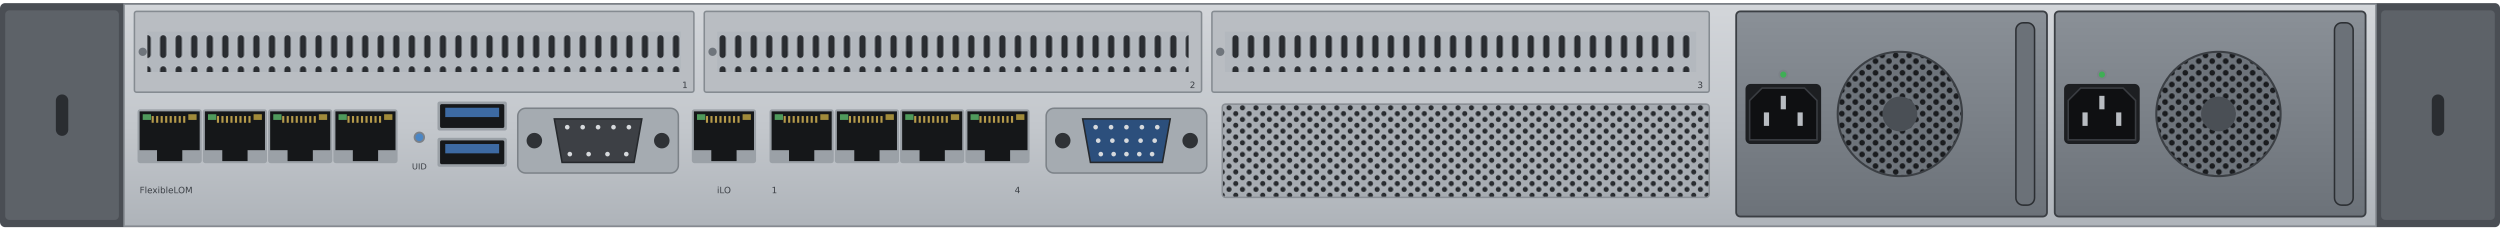
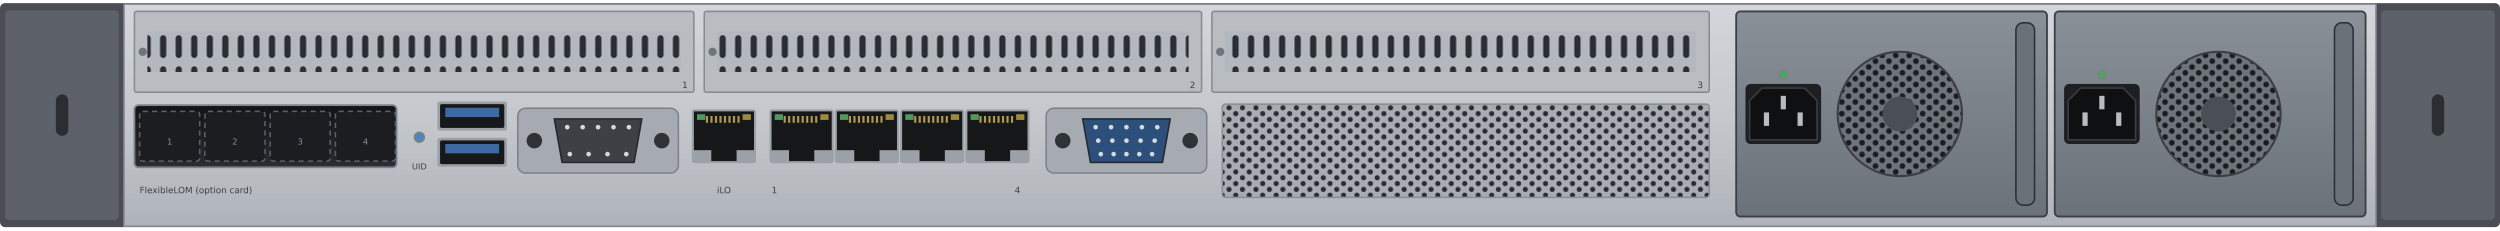
<svg xmlns="http://www.w3.org/2000/svg" viewBox="0 0 482.6 44.45" width="482.6mm" height="44.45mm" font-family="DejaVu Sans, Liberation Sans, Arial, sans-serif">
  <defs>
    <linearGradient id="metal" x1="0" y1="0" x2="0" y2="1">
      <stop offset="0" stop-color="#d3d6da" />
      <stop offset="0.55" stop-color="#c3c7cc" />
      <stop offset="1" stop-color="#aeb3b9" />
    </linearGradient>
    <linearGradient id="ear" x1="0" y1="0" x2="1" y2="0">
      <stop offset="0" stop-color="#a9aeb4" />
      <stop offset="0.5" stop-color="#bfc3c8" />
      <stop offset="1" stop-color="#a3a8ae" />
    </linearGradient>
    <linearGradient id="carrier" x1="0" y1="0" x2="0" y2="1">
      <stop offset="0" stop-color="#5a5f66" />
      <stop offset="1" stop-color="#3d4147" />
    </linearGradient>
    <linearGradient id="carrierv" x1="0" y1="0" x2="1" y2="0">
      <stop offset="0" stop-color="#5a5f66" />
      <stop offset="1" stop-color="#3d4147" />
    </linearGradient>
    <linearGradient id="handle" x1="0" y1="0" x2="0" y2="1">
      <stop offset="0" stop-color="#7b8189" />
      <stop offset="1" stop-color="#5b6067" />
    </linearGradient>
    <linearGradient id="hole" x1="0" y1="0" x2="0" y2="1">
      <stop offset="0" stop-color="#121315" />
      <stop offset="1" stop-color="#2a2d31" />
    </linearGradient>
    <linearGradient id="cage" x1="0" y1="0" x2="0" y2="1">
      <stop offset="0" stop-color="#b9bdc2" />
      <stop offset="1" stop-color="#8e949b" />
    </linearGradient>
    <linearGradient id="module" x1="0" y1="0" x2="0" y2="1">
      <stop offset="0" stop-color="#8a9097" />
      <stop offset="1" stop-color="#6c7279" />
    </linearGradient>
    <linearGradient id="lcd" x1="0" y1="0" x2="0" y2="1">
      <stop offset="0" stop-color="#36414d" />
      <stop offset="1" stop-color="#1f262e" />
    </linearGradient>
    <pattern id="hex" width="2.6" height="2.25" patternUnits="userSpaceOnUse">
      <rect width="2.6" height="2.25" fill="#a7acb2" />
      <circle cx="0.65" cy="0.56" r="0.5" fill="#2b2e32" />
      <circle cx="1.95" cy="1.69" r="0.5" fill="#2b2e32" />
    </pattern>
    <pattern id="hexdark" width="2.6" height="2.25" patternUnits="userSpaceOnUse">
      <rect width="2.6" height="2.25" fill="#6d737a" />
      <circle cx="0.65" cy="0.56" r="0.55" fill="#1b1d20" />
      <circle cx="1.95" cy="1.69" r="0.55" fill="#1b1d20" />
    </pattern>
    <pattern id="slots" width="3" height="6" patternUnits="userSpaceOnUse">
      <rect width="3" height="6" fill="#b3b8be" />
      <rect x="0.9" y="0.8" width="1.2" height="4.4" rx="0.6" fill="#2b2e32" />
    </pattern>
  </defs>
  <rect x="0" y="0.6" width="482.6" height="43.25" fill="#4a4e54" rx="1" />
  <rect x="1" y="2" width="21.95" height="40.45" fill="#5d6268" rx="0.8" />
  <rect x="10.78" y="18.23" width="2.4" height="8" rx="1.2" fill="#2a2d31" />
  <rect x="459.65" y="2" width="21.95" height="40.45" fill="#5d6268" rx="0.8" />
  <rect x="469.43" y="18.23" width="2.4" height="8" rx="1.2" fill="#2a2d31" />
  <rect x="23.95" y="0.8" width="434.7" height="42.85" fill="url(#metal)" stroke="#8a8f95" stroke-width="0.3" />
  <rect x="25.95" y="2.2" width="108" height="15.6" fill="#b9bdc2" rx="0.4" stroke="#858b91" stroke-width="0.3" />
  <rect x="28.45" y="6.1" width="103" height="7.8" fill="url(#slots)" />
  <circle cx="27.55" cy="10" r="0.8" fill="#6f757c" />
  <text x="132.75" y="17" font-size="1.7" text-anchor="end" fill="#3b3f45">1</text>
  <rect x="135.95" y="2.2" width="96" height="15.6" fill="#b9bdc2" rx="0.4" stroke="#858b91" stroke-width="0.3" />
  <rect x="138.45" y="6.1" width="91" height="7.8" fill="url(#slots)" />
  <circle cx="137.55" cy="10" r="0.8" fill="#6f757c" />
  <text x="230.75" y="17" font-size="1.7" text-anchor="end" fill="#3b3f45">2</text>
  <rect x="233.95" y="2.2" width="96" height="15.6" fill="#b9bdc2" rx="0.4" stroke="#858b91" stroke-width="0.3" />
  <rect x="236.45" y="6.1" width="91" height="7.8" fill="url(#slots)" />
  <circle cx="235.55" cy="10" r="0.8" fill="#6f757c" />
  <text x="328.75" y="17" font-size="1.7" text-anchor="end" fill="#3b3f45">3</text>
-   <rect x="26.55" y="21.1" width="12.4" height="10.4" fill="#9ba1a7" rx="0.5" />
-   <path d="M26.95 21.5H38.55V28.99H35.19V31.1H30.31V28.99H26.95Z" fill="#151719" />
-   <rect x="29.27" y="22.4" width="0.41" height="1.3" fill="#b59a4a" />
-   <rect x="30.14" y="22.4" width="0.41" height="1.3" fill="#b59a4a" />
-   <rect x="31.01" y="22.4" width="0.41" height="1.3" fill="#b59a4a" />
-   <rect x="31.88" y="22.4" width="0.41" height="1.3" fill="#b59a4a" />
-   <rect x="32.75" y="22.4" width="0.41" height="1.3" fill="#b59a4a" />
-   <rect x="33.62" y="22.4" width="0.41" height="1.3" fill="#b59a4a" />
-   <rect x="34.49" y="22.4" width="0.41" height="1.3" fill="#b59a4a" />
-   <rect x="35.36" y="22.4" width="0.41" height="1.3" fill="#b59a4a" />
-   <rect x="27.55" y="22.05" width="1.6" height="1.1" fill="#4f9a5c" />
-   <rect x="36.35" y="22.05" width="1.6" height="1.1" fill="#a08a3a" />
-   <rect x="39.15" y="21.1" width="12.4" height="10.4" fill="#9ba1a7" rx="0.5" />
-   <path d="M39.55 21.5H51.15V28.99H47.79V31.1H42.91V28.99H39.55Z" fill="#151719" />
-   <rect x="41.87" y="22.4" width="0.41" height="1.3" fill="#b59a4a" />
-   <rect x="42.74" y="22.4" width="0.41" height="1.3" fill="#b59a4a" />
-   <rect x="43.61" y="22.4" width="0.41" height="1.3" fill="#b59a4a" />
-   <rect x="44.48" y="22.4" width="0.41" height="1.3" fill="#b59a4a" />
-   <rect x="45.35" y="22.4" width="0.41" height="1.3" fill="#b59a4a" />
-   <rect x="46.22" y="22.4" width="0.41" height="1.3" fill="#b59a4a" />
-   <rect x="47.09" y="22.4" width="0.41" height="1.3" fill="#b59a4a" />
-   <rect x="47.96" y="22.4" width="0.41" height="1.3" fill="#b59a4a" />
-   <rect x="40.15" y="22.05" width="1.6" height="1.1" fill="#4f9a5c" />
-   <rect x="48.95" y="22.05" width="1.6" height="1.1" fill="#a08a3a" />
-   <rect x="51.75" y="21.1" width="12.4" height="10.4" fill="#9ba1a7" rx="0.5" />
-   <path d="M52.15 21.5H63.75V28.99H60.39V31.1H55.51V28.99H52.15Z" fill="#151719" />
-   <rect x="54.47" y="22.4" width="0.41" height="1.3" fill="#b59a4a" />
-   <rect x="55.34" y="22.4" width="0.41" height="1.3" fill="#b59a4a" />
-   <rect x="56.21" y="22.4" width="0.41" height="1.3" fill="#b59a4a" />
-   <rect x="57.08" y="22.4" width="0.41" height="1.3" fill="#b59a4a" />
-   <rect x="57.95" y="22.4" width="0.41" height="1.3" fill="#b59a4a" />
-   <rect x="58.82" y="22.4" width="0.41" height="1.3" fill="#b59a4a" />
-   <rect x="59.69" y="22.4" width="0.41" height="1.3" fill="#b59a4a" />
-   <rect x="60.56" y="22.4" width="0.41" height="1.3" fill="#b59a4a" />
-   <rect x="52.75" y="22.05" width="1.6" height="1.1" fill="#4f9a5c" />
-   <rect x="61.55" y="22.05" width="1.6" height="1.1" fill="#a08a3a" />
-   <rect x="64.35" y="21.1" width="12.4" height="10.4" fill="#9ba1a7" rx="0.5" />
-   <path d="M64.75 21.5H76.35V28.99H72.99V31.1H68.11V28.99H64.75Z" fill="#151719" />
-   <rect x="67.07" y="22.4" width="0.41" height="1.3" fill="#b59a4a" />
-   <rect x="67.94" y="22.4" width="0.41" height="1.3" fill="#b59a4a" />
-   <rect x="68.81" y="22.4" width="0.41" height="1.3" fill="#b59a4a" />
-   <rect x="69.68" y="22.4" width="0.41" height="1.3" fill="#b59a4a" />
-   <rect x="70.55" y="22.4" width="0.41" height="1.3" fill="#b59a4a" />
-   <rect x="71.42" y="22.4" width="0.41" height="1.3" fill="#b59a4a" />
-   <rect x="72.29" y="22.4" width="0.41" height="1.3" fill="#b59a4a" />
-   <rect x="73.16" y="22.4" width="0.41" height="1.3" fill="#b59a4a" />
-   <rect x="65.35" y="22.05" width="1.6" height="1.1" fill="#4f9a5c" />
-   <rect x="74.15" y="22.05" width="1.6" height="1.1" fill="#a08a3a" />
-   <text x="26.95" y="37.3" font-size="1.7" text-anchor="start" fill="#3b3f45">FlexibleLOM</text>
+   <rect x="25.95" y="20.3" width="50.6" height="12" rx="0.8" fill="url(#hole)" />
+   <rect x="25.95" y="20.3" width="50.6" height="12" rx="0.8" fill="none" stroke="#7d838a" stroke-width="0.35" />
+   <rect x="26.95" y="21.5" width="11.6" height="9.6" fill="#1b1d20" rx="0.6" stroke="#5b6067" stroke-width="0.3" stroke-dasharray="1 0.8" />
+   <text x="32.75" y="27.9" font-size="1.6" text-anchor="middle" fill="#8a9098">1</text>
+   <rect x="39.55" y="21.5" width="11.6" height="9.6" fill="#1b1d20" rx="0.6" stroke="#5b6067" stroke-width="0.3" stroke-dasharray="1 0.8" />
+   <text x="45.35" y="27.9" font-size="1.6" text-anchor="middle" fill="#8a9098">2</text>
+   <rect x="52.15" y="21.5" width="11.6" height="9.6" fill="#1b1d20" rx="0.6" stroke="#5b6067" stroke-width="0.3" stroke-dasharray="1 0.8" />
+   <text x="57.95" y="27.9" font-size="1.6" text-anchor="middle" fill="#8a9098">3</text>
+   <rect x="64.75" y="21.5" width="11.6" height="9.6" fill="#1b1d20" rx="0.6" stroke="#5b6067" stroke-width="0.3" stroke-dasharray="1 0.8" />
+   <text x="70.55" y="27.9" font-size="1.6" text-anchor="middle" fill="#8a9098">4</text>
+   <text x="26.95" y="37.3" font-size="1.7" text-anchor="start" fill="#3b3f45">FlexibleLOM (option card)</text>
  <circle cx="80.95" cy="26.5" r="1.1" fill="#7c8188" />
  <circle cx="80.95" cy="26.5" r="0.75" fill="#4a86c5" />
  <text x="80.95" y="32.7" font-size="1.6" text-anchor="middle" fill="#3b3f45">UID</text>
  <rect x="84.45" y="19.6" width="13.4" height="5.6" fill="#9aa0a6" rx="0.4" />
  <rect x="84.95" y="20.1" width="12.4" height="4.6" fill="#16181a" rx="0.3" />
  <rect x="85.95" y="20.8" width="10.4" height="1.8" fill="#3d6aa3" />
  <rect x="84.45" y="26.6" width="13.4" height="5.6" fill="#9aa0a6" rx="0.4" />
  <rect x="84.95" y="27.1" width="12.4" height="4.6" fill="#16181a" rx="0.3" />
  <rect x="85.95" y="27.8" width="10.4" height="1.8" fill="#3d6aa3" />
  <rect x="99.95" y="20.9" width="31" height="12.5" fill="#a5abb1" rx="1.5" stroke="#7c8288" stroke-width="0.3" />
  <circle cx="103.15" cy="27.15" r="1.5" fill="#2f3236" />
  <circle cx="127.75" cy="27.15" r="1.5" fill="#2f3236" />
  <path d="M107 22.95H123.9L122.4 31.35H108.5Z" fill="#3d4045" stroke="#25282c" stroke-width="0.3" />
  <circle cx="109.5" cy="24.55" r="0.45" fill="#d6d9dc" />
  <circle cx="112.48" cy="24.55" r="0.45" fill="#d6d9dc" />
  <circle cx="115.45" cy="24.55" r="0.45" fill="#d6d9dc" />
  <circle cx="118.43" cy="24.55" r="0.45" fill="#d6d9dc" />
  <circle cx="121.4" cy="24.55" r="0.45" fill="#d6d9dc" />
  <circle cx="110" cy="29.75" r="0.45" fill="#d6d9dc" />
  <circle cx="113.63" cy="29.75" r="0.45" fill="#d6d9dc" />
  <circle cx="117.27" cy="29.75" r="0.45" fill="#d6d9dc" />
  <circle cx="120.9" cy="29.75" r="0.45" fill="#d6d9dc" />
  <rect x="133.55" y="21.1" width="12.4" height="10.4" fill="#9ba1a7" rx="0.5" />
  <path d="M133.95 21.5H145.55V28.99H142.19V31.1H137.31V28.99H133.95Z" fill="#151719" />
  <rect x="136.27" y="22.4" width="0.41" height="1.3" fill="#b59a4a" />
  <rect x="137.14" y="22.4" width="0.41" height="1.3" fill="#b59a4a" />
  <rect x="138.01" y="22.4" width="0.41" height="1.3" fill="#b59a4a" />
  <rect x="138.88" y="22.4" width="0.41" height="1.3" fill="#b59a4a" />
  <rect x="139.75" y="22.4" width="0.41" height="1.3" fill="#b59a4a" />
  <rect x="140.62" y="22.4" width="0.41" height="1.3" fill="#b59a4a" />
  <rect x="141.49" y="22.4" width="0.41" height="1.3" fill="#b59a4a" />
  <rect x="142.36" y="22.4" width="0.41" height="1.3" fill="#b59a4a" />
  <rect x="134.55" y="22.05" width="1.6" height="1.1" fill="#4f9a5c" />
  <rect x="143.35" y="22.05" width="1.6" height="1.1" fill="#a08a3a" />
  <text x="139.75" y="37.3" font-size="1.7" text-anchor="middle" fill="#3b3f45">iLO</text>
  <rect x="148.55" y="21.1" width="12.4" height="10.4" fill="#9ba1a7" rx="0.5" />
  <path d="M148.95 21.5H160.55V28.99H157.19V31.1H152.31V28.99H148.95Z" fill="#151719" />
  <rect x="151.27" y="22.4" width="0.41" height="1.3" fill="#b59a4a" />
  <rect x="152.14" y="22.4" width="0.41" height="1.3" fill="#b59a4a" />
  <rect x="153.01" y="22.4" width="0.41" height="1.3" fill="#b59a4a" />
  <rect x="153.88" y="22.4" width="0.41" height="1.3" fill="#b59a4a" />
  <rect x="154.75" y="22.4" width="0.41" height="1.3" fill="#b59a4a" />
  <rect x="155.62" y="22.4" width="0.41" height="1.3" fill="#b59a4a" />
  <rect x="156.49" y="22.4" width="0.41" height="1.3" fill="#b59a4a" />
  <rect x="157.36" y="22.4" width="0.41" height="1.3" fill="#b59a4a" />
  <rect x="149.55" y="22.05" width="1.6" height="1.1" fill="#4f9a5c" />
  <rect x="158.35" y="22.05" width="1.6" height="1.1" fill="#a08a3a" />
  <rect x="161.15" y="21.1" width="12.4" height="10.4" fill="#9ba1a7" rx="0.5" />
  <path d="M161.55 21.5H173.15V28.99H169.79V31.1H164.91V28.99H161.55Z" fill="#151719" />
  <rect x="163.87" y="22.4" width="0.41" height="1.3" fill="#b59a4a" />
  <rect x="164.74" y="22.4" width="0.41" height="1.3" fill="#b59a4a" />
  <rect x="165.61" y="22.4" width="0.41" height="1.3" fill="#b59a4a" />
  <rect x="166.48" y="22.4" width="0.41" height="1.3" fill="#b59a4a" />
  <rect x="167.35" y="22.4" width="0.41" height="1.3" fill="#b59a4a" />
  <rect x="168.22" y="22.4" width="0.41" height="1.3" fill="#b59a4a" />
  <rect x="169.09" y="22.4" width="0.41" height="1.3" fill="#b59a4a" />
  <rect x="169.96" y="22.4" width="0.41" height="1.3" fill="#b59a4a" />
  <rect x="162.15" y="22.05" width="1.6" height="1.1" fill="#4f9a5c" />
  <rect x="170.95" y="22.05" width="1.6" height="1.1" fill="#a08a3a" />
  <rect x="173.75" y="21.1" width="12.4" height="10.4" fill="#9ba1a7" rx="0.5" />
  <path d="M174.15 21.5H185.75V28.99H182.39V31.1H177.51V28.99H174.15Z" fill="#151719" />
  <rect x="176.47" y="22.4" width="0.41" height="1.3" fill="#b59a4a" />
  <rect x="177.34" y="22.4" width="0.41" height="1.3" fill="#b59a4a" />
  <rect x="178.21" y="22.4" width="0.41" height="1.3" fill="#b59a4a" />
  <rect x="179.08" y="22.4" width="0.41" height="1.3" fill="#b59a4a" />
  <rect x="179.95" y="22.4" width="0.41" height="1.3" fill="#b59a4a" />
  <rect x="180.82" y="22.4" width="0.41" height="1.3" fill="#b59a4a" />
  <rect x="181.69" y="22.4" width="0.41" height="1.3" fill="#b59a4a" />
  <rect x="182.56" y="22.4" width="0.41" height="1.3" fill="#b59a4a" />
  <rect x="174.75" y="22.05" width="1.6" height="1.1" fill="#4f9a5c" />
  <rect x="183.55" y="22.05" width="1.6" height="1.1" fill="#a08a3a" />
  <rect x="186.35" y="21.1" width="12.4" height="10.4" fill="#9ba1a7" rx="0.5" />
  <path d="M186.75 21.5H198.35V28.99H194.99V31.1H190.11V28.99H186.75Z" fill="#151719" />
  <rect x="189.07" y="22.4" width="0.41" height="1.3" fill="#b59a4a" />
  <rect x="189.94" y="22.4" width="0.41" height="1.3" fill="#b59a4a" />
  <rect x="190.81" y="22.4" width="0.41" height="1.3" fill="#b59a4a" />
  <rect x="191.68" y="22.4" width="0.41" height="1.3" fill="#b59a4a" />
  <rect x="192.55" y="22.4" width="0.41" height="1.3" fill="#b59a4a" />
  <rect x="193.42" y="22.4" width="0.41" height="1.3" fill="#b59a4a" />
  <rect x="194.29" y="22.4" width="0.41" height="1.3" fill="#b59a4a" />
  <rect x="195.16" y="22.4" width="0.41" height="1.3" fill="#b59a4a" />
  <rect x="187.35" y="22.05" width="1.6" height="1.1" fill="#4f9a5c" />
  <rect x="196.15" y="22.05" width="1.6" height="1.1" fill="#a08a3a" />
  <text x="148.95" y="37.3" font-size="1.7" text-anchor="start" fill="#3b3f45">1</text>
  <text x="196.95" y="37.3" font-size="1.7" text-anchor="end" fill="#3b3f45">4</text>
  <rect x="201.95" y="20.9" width="31" height="12.5" fill="#a5abb1" rx="1.5" stroke="#7c8288" stroke-width="0.3" />
  <circle cx="205.15" cy="27.15" r="1.5" fill="#2f3236" />
  <circle cx="229.75" cy="27.15" r="1.5" fill="#2f3236" />
  <path d="M209 22.95H225.9L224.4 31.35H210.5Z" fill="#2c4f7c" stroke="#25282c" stroke-width="0.3" />
  <circle cx="211.5" cy="24.55" r="0.45" fill="#d6d9dc" />
  <circle cx="214.48" cy="24.55" r="0.45" fill="#d6d9dc" />
  <circle cx="217.45" cy="24.55" r="0.45" fill="#d6d9dc" />
  <circle cx="220.43" cy="24.55" r="0.45" fill="#d6d9dc" />
  <circle cx="223.4" cy="24.55" r="0.45" fill="#d6d9dc" />
  <circle cx="212" cy="27.15" r="0.45" fill="#d6d9dc" />
  <circle cx="214.73" cy="27.15" r="0.45" fill="#d6d9dc" />
  <circle cx="217.45" cy="27.15" r="0.45" fill="#d6d9dc" />
  <circle cx="220.18" cy="27.15" r="0.45" fill="#d6d9dc" />
  <circle cx="222.9" cy="27.15" r="0.45" fill="#d6d9dc" />
  <circle cx="212.5" cy="29.75" r="0.45" fill="#d6d9dc" />
  <circle cx="214.98" cy="29.75" r="0.45" fill="#d6d9dc" />
  <circle cx="217.45" cy="29.75" r="0.45" fill="#d6d9dc" />
  <circle cx="219.93" cy="29.75" r="0.45" fill="#d6d9dc" />
  <circle cx="222.4" cy="29.75" r="0.45" fill="#d6d9dc" />
  <rect x="235.95" y="20.1" width="94" height="18" fill="url(#hex)" rx="0.6" stroke="#8a8f95" stroke-width="0.3" />
  <rect x="335.15" y="2.2" width="60" height="39.6" fill="url(#module)" rx="0.8" stroke="#3b3f44" stroke-width="0.35" />
  <rect x="336.95" y="16.2" width="14.6" height="11.6" fill="#1d1f22" rx="1" />
  <path d="M340.15 17H348.35L350.75 19.4V27H337.75V19.4Z" fill="#0f1012" stroke="#3a3d42" stroke-width="0.3" />
  <rect x="340.5" y="21.7" width="1" height="2.6" fill="#b8bcc1" />
  <rect x="343.75" y="18.5" width="1" height="2.6" fill="#b8bcc1" />
  <rect x="347" y="21.7" width="1" height="2.6" fill="#b8bcc1" />
  <circle cx="366.75" cy="22" r="12" fill="url(#hexdark)" stroke="#3b3f44" stroke-width="0.4" />
  <circle cx="366.75" cy="22" r="3.36" fill="#4a4f55" />
  <rect x="389.15" y="4.4" width="3.6" height="35.2" fill="#6b7178" rx="1.4" stroke="#2c2f33" stroke-width="0.3" />
  <circle cx="344.25" cy="14.4" r="0.95" fill="#7c8188" />
  <circle cx="344.25" cy="14.4" r="0.6" fill="#3fae55" />
  <rect x="396.65" y="2.2" width="60" height="39.6" fill="url(#module)" rx="0.8" stroke="#3b3f44" stroke-width="0.35" />
  <rect x="398.45" y="16.2" width="14.6" height="11.6" fill="#1d1f22" rx="1" />
  <path d="M401.65 17H409.85L412.25 19.4V27H399.25V19.4Z" fill="#0f1012" stroke="#3a3d42" stroke-width="0.3" />
  <rect x="402" y="21.7" width="1" height="2.6" fill="#b8bcc1" />
  <rect x="405.25" y="18.5" width="1" height="2.6" fill="#b8bcc1" />
  <rect x="408.5" y="21.7" width="1" height="2.6" fill="#b8bcc1" />
  <circle cx="428.25" cy="22" r="12" fill="url(#hexdark)" stroke="#3b3f44" stroke-width="0.4" />
  <circle cx="428.25" cy="22" r="3.36" fill="#4a4f55" />
  <rect x="450.65" y="4.4" width="3.6" height="35.2" fill="#6b7178" rx="1.4" stroke="#2c2f33" stroke-width="0.3" />
  <circle cx="405.75" cy="14.4" r="0.95" fill="#7c8188" />
  <circle cx="405.75" cy="14.4" r="0.6" fill="#3fae55" />
</svg>
